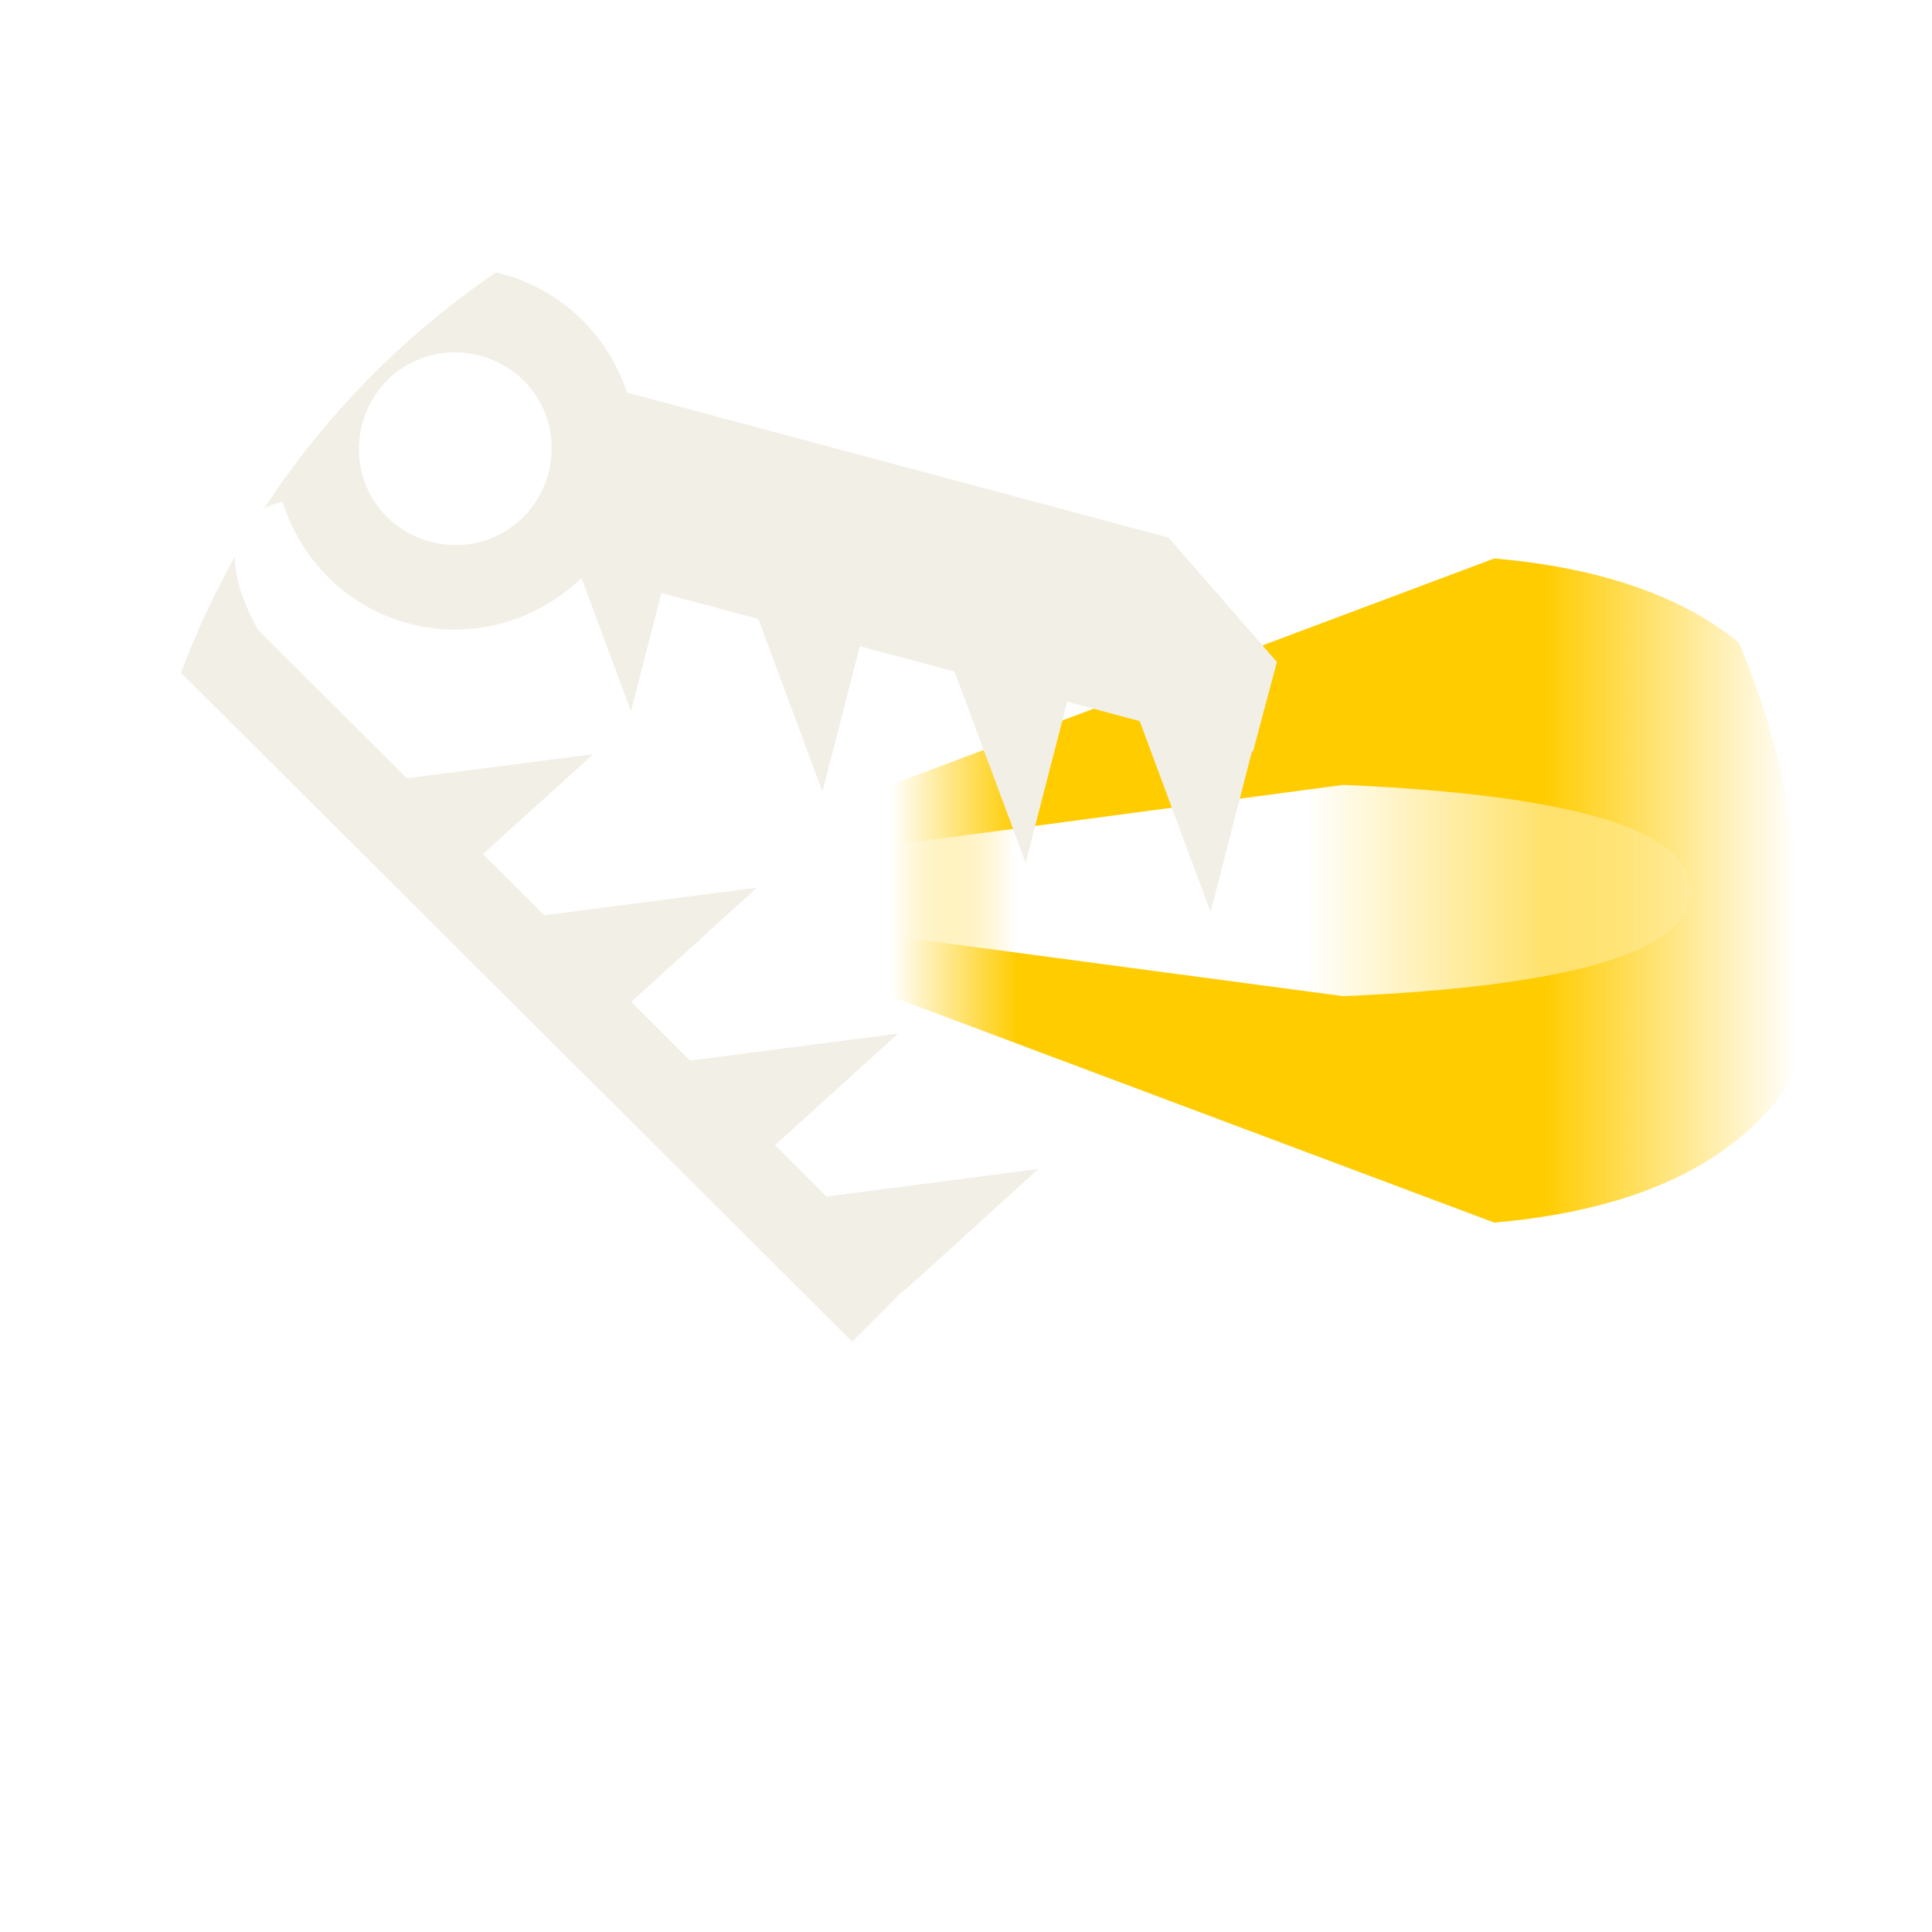
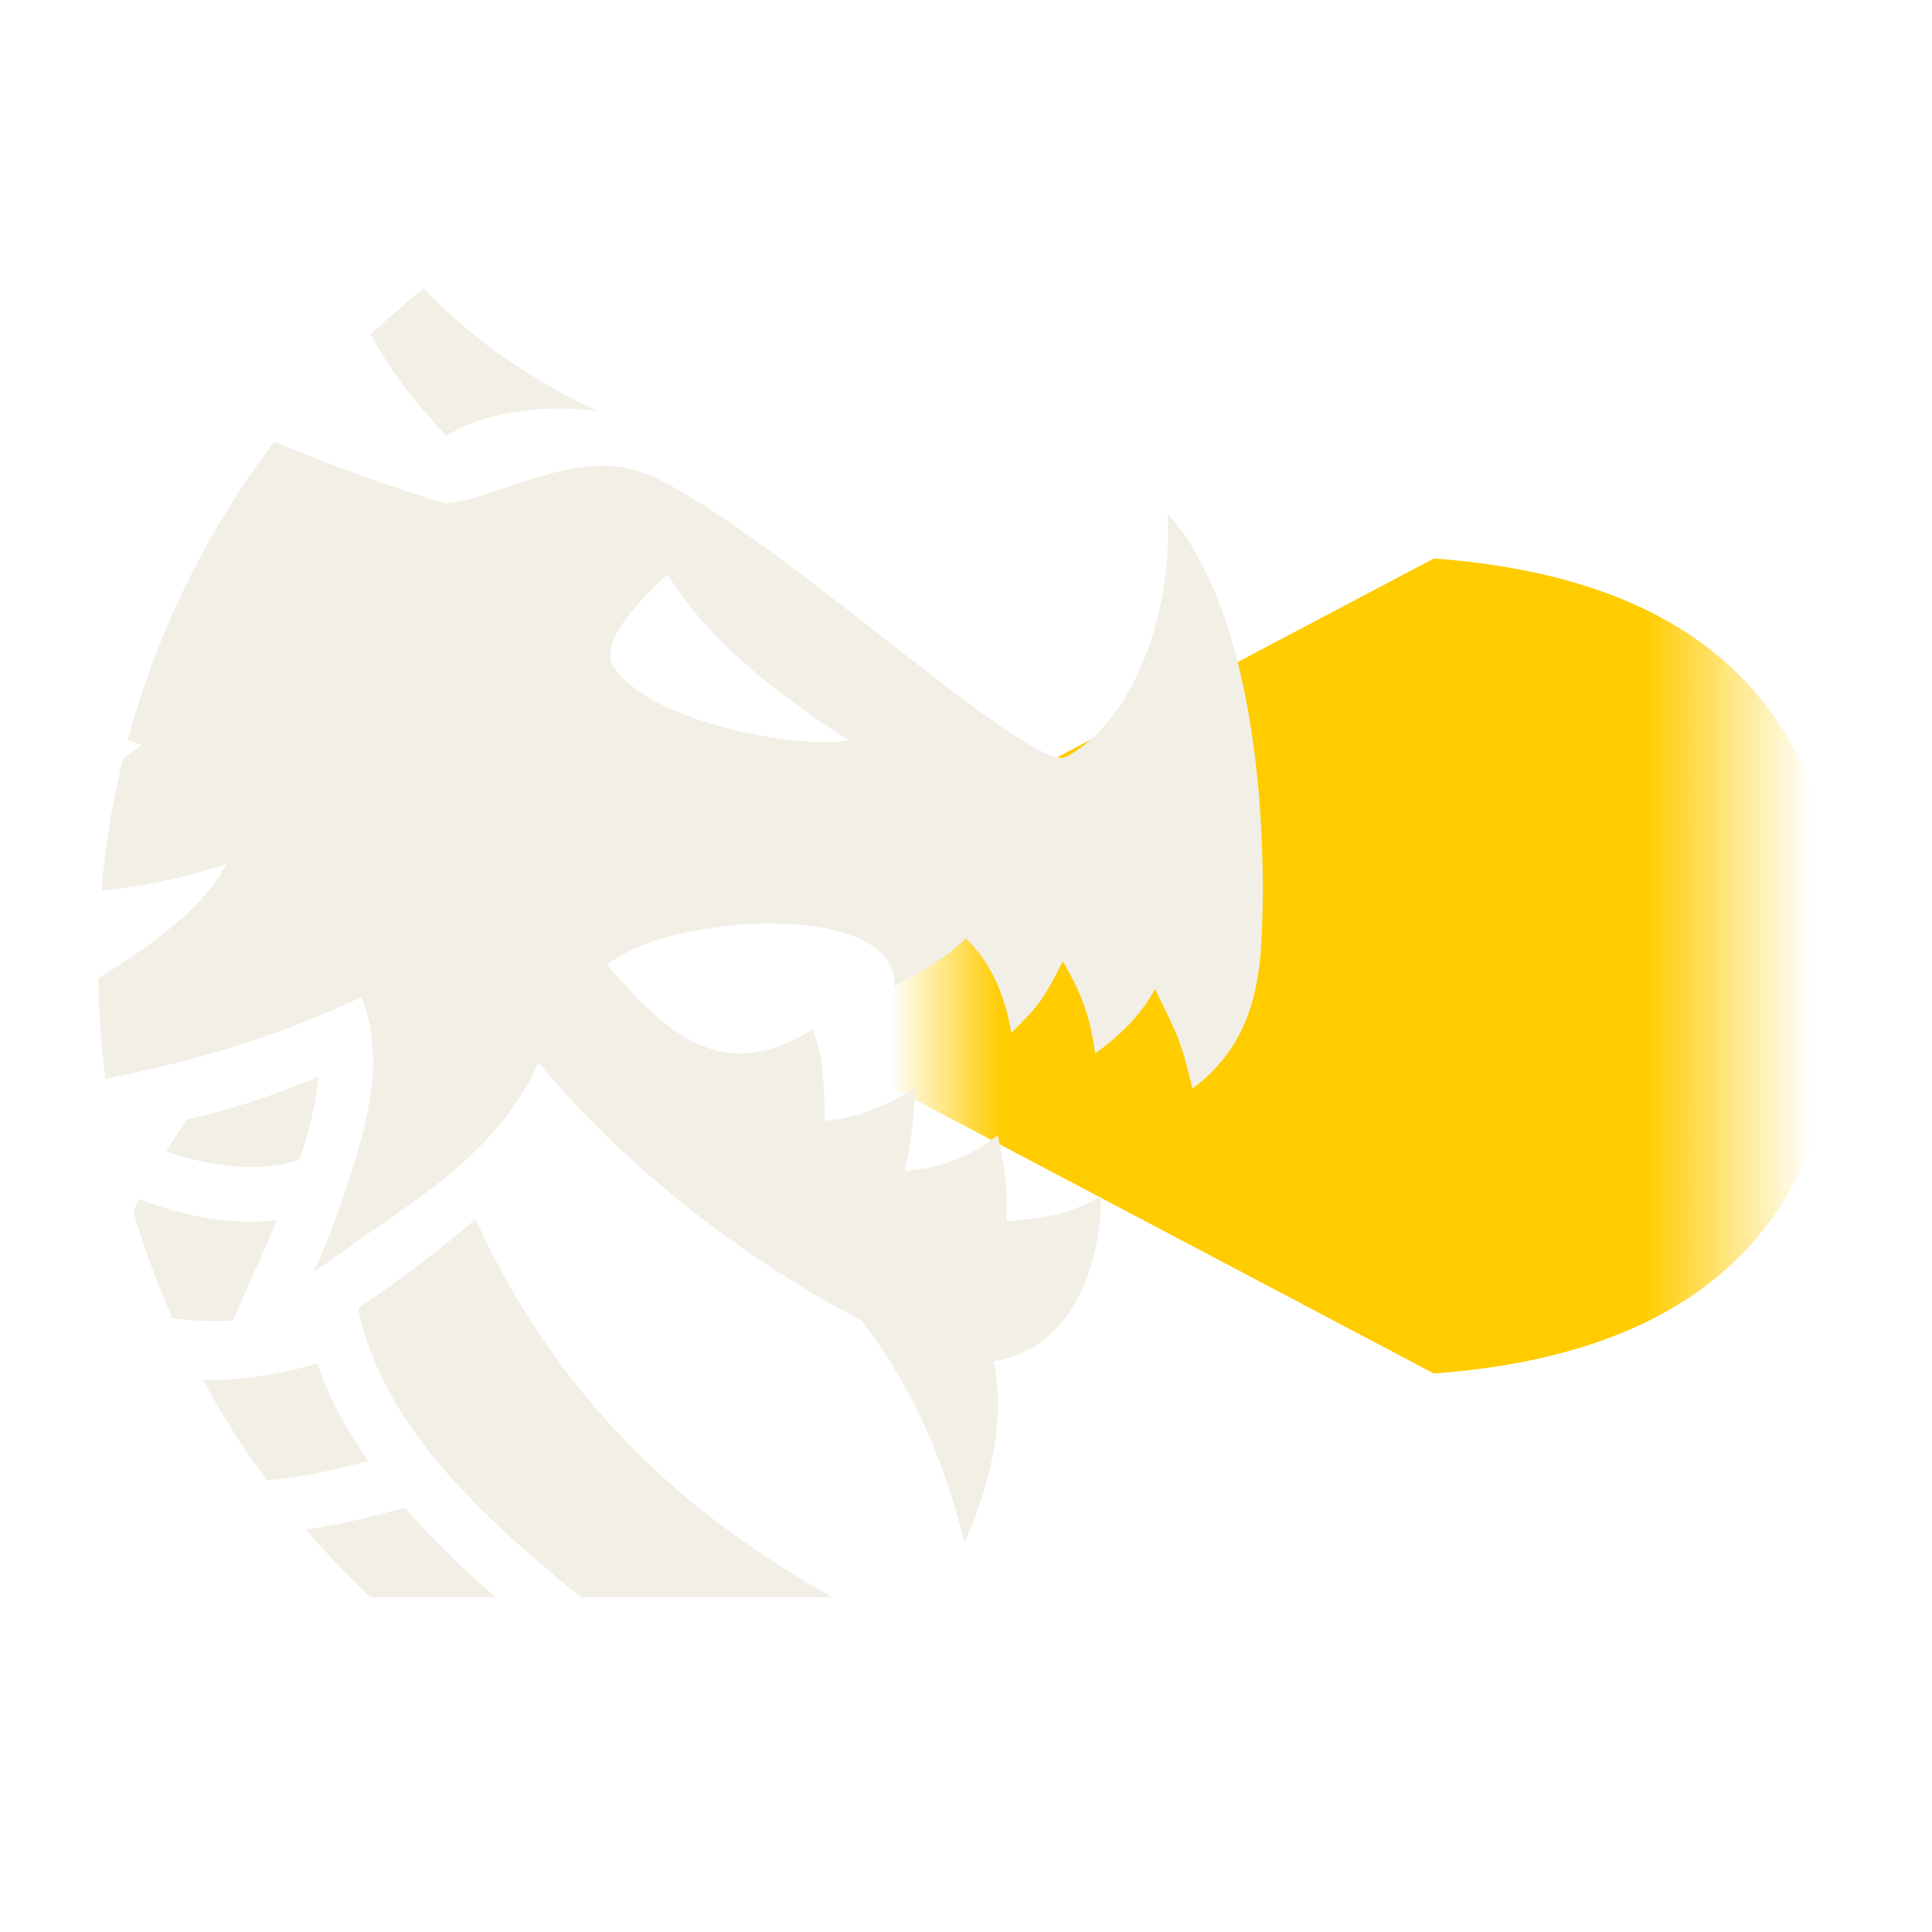
<svg xmlns="http://www.w3.org/2000/svg" width="256" height="256" viewBox="0 0 256 256">
  <defs>
-     <linearGradient id="fadeY" gradientUnits="userSpaceOnUse" x1="118" y1="0" x2="238" y2="0">
+     <linearGradient id="fadeY" gradientUnits="userSpaceOnUse" x1="118" y1="0" x2="240" y2="0">
      <stop offset="0" stop-color="#ffcc00" stop-opacity="0" />
-       <stop offset="0.14" stop-color="#ffcc00" />
-       <stop offset="0.72" stop-color="#ffcc00" />
+       <stop offset="0.12" stop-color="#ffcc00" />
+       <stop offset="0.82" stop-color="#ffcc00" />
      <stop offset="1" stop-color="#ffcc00" stop-opacity="0" />
    </linearGradient>
-     <linearGradient id="fadeW" gradientUnits="userSpaceOnUse" x1="118" y1="0" x2="228" y2="0">
-       <stop offset="0" stop-color="#fff" stop-opacity="0" />
-       <stop offset="0.15" stop-color="#fff" />
-       <stop offset="0.5" stop-color="#fff" />
-       <stop offset="1" stop-color="#fff" stop-opacity="0" />
-     </linearGradient>
    <clipPath id="disc">
-       <circle cx="128" cy="128" r="111" />
+       <circle cx="128" cy="128" r="115" />
    </clipPath>
  </defs>
  <g clip-path="url(#disc)">
-     <path fill="url(#fadeY)" d="M 118 104 L 198 74 Q 244 78 244 118 Q 244 158 198 162 L 118 132 Z" />
-     <path fill="url(#fadeW)" d="M 118 112 L 178 104 Q 224 106 224 118 Q 224 130 178 132 L 118 124 Z" />
-     <path fill="#f2efe6" d="M220 16.125l12.688 39.438-75.75-31.157 22.843 35.5-62.31-8.062 20.25 18.375C85.836 87.854 40.9 132.144 31.47 182.5c-13.072 69.79 13.156 136.212 83.56 174.344 28.93 15.672 67.963 44.2 69.626 74.625 1.576 28.818-16.452 47.193-38.437 62.25h141.5c10.595-26.14 15.644-50.77 12.81-74.5-7.014-58.812-61.562-108.4-122.56-133.126-31.615-12.813-67.4-25.374-59.595-84.125 7.474-56.25 65.42-77.176 104.78-65.126l175.064 174.47 11.217-11.283.125.158 29.75-27.032-46.812 6.094-11.344-11.344 27.188-24.656-45.938 5.97-13-12.97 27.75-25.22-46.906 6.095.25.313-13.844-13.813L341 181.562l-41.156 5.313-32.906-32.813c-9.38-17.193-4.68-25.8 5.468-28.28 3.945 12.708 14.1 23.23 27.813 26.906 14.044 3.763 28.41-.562 38.186-10.063l10.938 29.438 6.72-26.094 21.405 5.718 14.155 38.093 8.28-32.06 20.908 5.593L436.5 205.53l9.188-35.56 16 4.28 15.656 42.156 9.156-35.5.22.063 5.28-19.782-23.97-27.47-119.56-32.03c-4.09-12.39-14.137-22.582-27.595-26.188-2.65-.71-5.294-1.127-7.938-1.28-4.957-.29-9.84.372-14.437 1.843L220 16.124zm89.938 76.688c.612-.015 1.223-.008 1.843.03 1.418.09 2.85.336 4.283.72 11.452 3.068 18.1 14.578 15.03 26.03-3.067 11.45-14.61 18.1-26.062 15.032-11.452-3.07-18.098-14.58-15.03-26.03 2.517-9.394 10.746-15.563 19.938-15.782z" transform="translate(-126 -9) scale(0.6)" />
+     <path fill="url(#fadeY)" d="M 118 112 L 190 74 Q 244 78 244 128 Q 244 178 190 182 L 118 144 Z" />
+     <path fill="#f2efe6" d="M188.8 20.38c-5.3 26.85 4.6 55.74 34.1 86.52 11.2-7.29 31.6-10.94 50-8.16-46-22.31-66.5-47.13-84.1-78.36zM29.19 26.62C43.56 73.08 81.09 128.8 129.6 168.3 93.51 166 49.93 153.1 18.76 143c24.96 35.2 64.17 52.9 103.34 66.3C97.13 227 66.99 245 18.66 248c54.64 19.2 107.54 8.9 131.34.7-17.9 34.9-100.72 66.2-122.31 77 53.26 4.2 121.71-11 167.01-32.9 10 24.6-1.6 53.2-10.1 77.8-1.9 4.5-3.8 8.9-5.7 13.3 5.1-3.5 10.1-7 14.9-10.6 23.6-16.2 47.8-31.9 59.5-58.8 26.1 31.2 62.7 62.1 107 85.4 17.4 22.1 28.3 49 34.2 73.8 8.3-19.1 13.8-40.2 9.7-60.3 24.5-3.6 35.6-29.7 35.5-54.4-12.6 6.2-15.1 6.3-31.2 8.2 0-10.1.6-12.5-3-28.7-10.3 8.4-21 11.2-30.8 11.8 2.1-7.6 3-19.5 3.7-27.3-13 7.1-19.2 9.7-30.1 10.8-.4-10.9-.1-20-4.1-30.4-29.6 19-48.6 1.5-68-21.3 19.8-17 96.4-21.8 95.1 7.1 14-7.3 18.8-11.2 23.6-15.9 9.1 8.5 13.4 20.9 15.1 31.4 9.3-9.4 10.3-10.5 17.1-23.8 5.7 10.1 8.8 17 10.7 30.6 8.5-6.2 15.4-13.1 19.8-21.4 7.5 15.5 8.3 16 12.4 33 17.8-13.1 21.8-31.2 22.8-47.6 2-33-.3-108.2-31-142.9 1.7 36.3-13.1 70-33.8 80.7-12.6 4.9-96.5-74.6-137.6-93.3-23.5-10.2-48.1 7.1-67.8 9.3C147 106.2 83.57 70.94 29.19 26.62zM296.1 152.8c13.3 20.9 32.2 36.9 60.1 55-19.4 2.9-65.8-6.7-77.7-24-5.5-7.9 7.1-21.3 17.6-31zM180.6 319.1c-14.4 6.2-29.2 10.9-43.8 14.3-2.4 3.6-4.6 7.1-6.7 10.5 14.8 5.3 31.5 7 44.1 2.8 3.3-9.8 5.5-19.3 6.4-27.6zm-68 19.1l-10.2 1.5c-31.81 36.6-61.9 103.2-48.24 151.9h36.13c-11.12-37.7-16.53-87.1 22.31-153.4zm8.5 21.5c-5.9 11.4-10.4 22.1-13.8 32.1 12.9 6.7 29.1 8.9 44.8 8.2 4.6-10.5 9.8-21.8 14.6-33.3-15.4 1.8-31.4-1.4-45.6-7zm111.4 6.6c-12 10.5-25.2 20.3-38.9 29.6 7 34 33.4 63.4 73.9 95.7h83.3c-57.2-31.8-94.6-73.3-118.3-125.3zm-130 43.2c-2.5 11.8-3.3 22.7-3 32.9 37.3 14.2 62.5 13.5 97.5 4.1-7.2-10.3-13-21-16.9-32.3-32.7 9.4-55.4 5.7-77.6-4.7zm106.6 52.4c-38.1 10.9-68.8 13.2-107.5.3 1.8 10.4 4.5 20.1 7.5 29.4h130.1c-11.3-9.8-21.4-19.6-30.1-29.7z" transform="translate(-30 15) scale(0.40)" />
  </g>
</svg>
